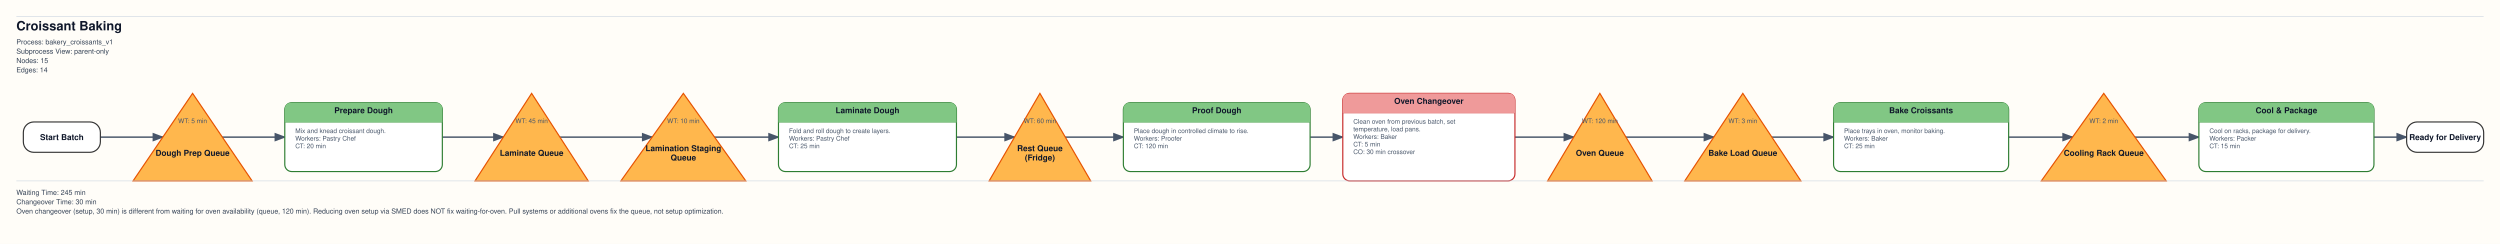
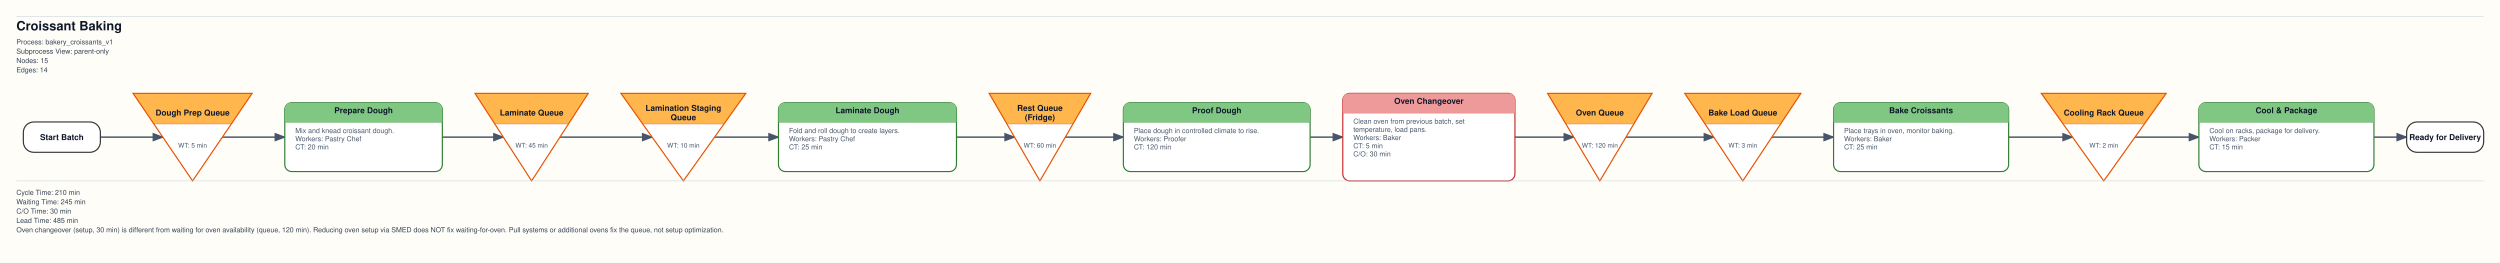
- <svg xmlns="http://www.w3.org/2000/svg" width="4284" height="418" viewBox="0 0 4284 418" data-flo-artifact-kind="svg" data-flo-backend="svg" data-flo-diagram="sppm" data-flo-layout-engine="elk" data-sppm-publication-page-id="main-p1">
+ <svg xmlns="http://www.w3.org/2000/svg" width="4284" height="450" viewBox="0 0 4284 450" data-flo-artifact-kind="svg" data-flo-backend="svg" data-flo-diagram="sppm" data-flo-layout-engine="elk" data-sppm-publication-page-id="main-p1">
  <defs>
    <marker id="flo-sppm-arrow" markerWidth="8" markerHeight="6" refX="7" refY="3" orient="auto" markerUnits="strokeWidth">
      <path d="M0,0 L8,3 L0,6 z" fill="#475569" />
    </marker>
  </defs>
  <rect width="100%" height="100%" fill="#fffdf8" />
  <g data-sppm-publication-band="header">
    <line x1="28.0" y1="28.0" x2="4256.0" y2="28.0" stroke="#cbd5e1" stroke-width="1" />
    <text x="28.0" y="52.0" font-family="Helvetica" font-size="22" font-weight="700" fill="#0f172a">Croissant Baking</text>
    <text x="28.0" y="76.0" font-family="Helvetica" font-size="12" fill="#334155">Process: bakery_croissants_v1</text>
    <text x="28.0" y="92.0" font-family="Helvetica" font-size="12" fill="#334155">Subprocess View: parent-only</text>
    <text x="28.0" y="108.0" font-family="Helvetica" font-size="12" fill="#334155">Nodes: 15</text>
    <text x="28.0" y="124.0" font-family="Helvetica" font-size="12" fill="#334155">Edges: 14</text>
  </g>
  <g transform="translate(28.0,148.0)">
    <g data-edge-source="bake" data-edge-target="cool_wait_queue" data-edge-kind="direct">
      <polyline points="3414.0,87.0 3523.5,87.0" fill="none" stroke="#475569" stroke-width="2.5" stroke-linecap="round" stroke-linejoin="round" marker-end="url(#flo-sppm-arrow)" />
    </g>
    <g data-edge-source="bake_wait_queue" data-edge-target="bake" data-edge-kind="direct">
      <polyline points="3008.2,87.0 3114.0,87.0" fill="none" stroke="#475569" stroke-width="2.5" stroke-linecap="round" stroke-linejoin="round" marker-end="url(#flo-sppm-arrow)" />
    </g>
    <g data-edge-source="cool" data-edge-target="end" data-edge-kind="direct">
      <polyline points="4040.0,87.0 4096.0,87.0" fill="none" stroke="#475569" stroke-width="2.5" stroke-linecap="round" stroke-linejoin="round" marker-end="url(#flo-sppm-arrow)" />
    </g>
    <g data-edge-source="cool_wait_queue" data-edge-target="cool" data-edge-kind="direct">
      <polyline points="3630.5,87.0 3740.0,87.0" fill="none" stroke="#475569" stroke-width="2.5" stroke-linecap="round" stroke-linejoin="round" marker-end="url(#flo-sppm-arrow)" />
    </g>
    <g data-edge-source="laminate" data-edge-target="rest_queue" data-edge-kind="direct">
      <polyline points="1611.0,87.0 1710.5,87.0" fill="none" stroke="#475569" stroke-width="2.5" stroke-linecap="round" stroke-linejoin="round" marker-end="url(#flo-sppm-arrow)" />
    </g>
    <g data-edge-source="laminate_queue" data-edge-target="laminate_wait_queue" data-edge-kind="direct">
      <polyline points="931.5,87.0 1089.5,87.0" fill="none" stroke="#475569" stroke-width="2.5" stroke-linecap="round" stroke-linejoin="round" marker-end="url(#flo-sppm-arrow)" />
    </g>
    <g data-edge-source="laminate_wait_queue" data-edge-target="laminate" data-edge-kind="direct">
      <polyline points="1196.5,87.0 1306.0,87.0" fill="none" stroke="#475569" stroke-width="2.5" stroke-linecap="round" stroke-linejoin="round" marker-end="url(#flo-sppm-arrow)" />
    </g>
    <g data-edge-source="oven_queue" data-edge-target="bake_wait_queue" data-edge-kind="direct">
      <polyline points="2758.2,87.0 2908.8,87.0" fill="none" stroke="#475569" stroke-width="2.5" stroke-linecap="round" stroke-linejoin="round" marker-end="url(#flo-sppm-arrow)" />
    </g>
    <g data-edge-source="oven_setup" data-edge-target="oven_queue" data-edge-kind="direct">
      <polyline points="2568.0,87.0 2668.8,87.0" fill="none" stroke="#475569" stroke-width="2.5" stroke-linecap="round" stroke-linejoin="round" marker-end="url(#flo-sppm-arrow)" />
    </g>
    <g data-edge-source="prepare_dough" data-edge-target="laminate_queue" data-edge-kind="direct">
      <polyline points="730.0,87.0 834.5,87.0" fill="none" stroke="#475569" stroke-width="2.5" stroke-linecap="round" stroke-linejoin="round" marker-end="url(#flo-sppm-arrow)" />
    </g>
    <g data-edge-source="prepare_dough_wait_queue" data-edge-target="prepare_dough" data-edge-kind="direct">
      <polyline points="353.0,87.0 460.0,87.0" fill="none" stroke="#475569" stroke-width="2.5" stroke-linecap="round" stroke-linejoin="round" marker-end="url(#flo-sppm-arrow)" />
    </g>
    <g data-edge-source="proof" data-edge-target="oven_setup" data-edge-kind="direct">
      <polyline points="2217.0,87.0 2273.0,87.0" fill="none" stroke="#475569" stroke-width="2.5" stroke-linecap="round" stroke-linejoin="round" marker-end="url(#flo-sppm-arrow)" />
    </g>
    <g data-edge-source="rest_queue" data-edge-target="proof" data-edge-kind="direct">
      <polyline points="1797.5,87.0 1897.0,87.0" fill="none" stroke="#475569" stroke-width="2.5" stroke-linecap="round" stroke-linejoin="round" marker-end="url(#flo-sppm-arrow)" />
    </g>
    <g data-edge-source="start" data-edge-target="prepare_dough_wait_queue" data-edge-kind="direct">
      <polyline points="144.0,87.0 251.0,87.0" fill="none" stroke="#475569" stroke-width="2.5" stroke-linecap="round" stroke-linejoin="round" marker-end="url(#flo-sppm-arrow)" />
    </g>
    <g data-node-id="start" data-node-kind="start">
      <rect x="12.0" y="61.0" width="132.0" height="52.0" rx="18" fill="#FFFFFF" stroke="#333333" stroke-width="2" />
      <text x="78.0" y="92.0" text-anchor="middle" font-family="Helvetica" font-size="14" font-weight="600" fill="#0f172a">Start Batch</text>
    </g>
    <g data-node-id="prepare_dough_wait_queue" data-node-kind="queue">
-       <polygon data-node-queue-body="true" points="200.0,162.0 404.0,162.0 302.0,12.0" fill="#FFB74D" stroke="#E65100" stroke-width="2" />
-       <text x="302.0" y="119.0" text-anchor="middle" font-family="Helvetica" font-size="14" font-weight="600" fill="#0f172a">Dough Prep Queue</text>
-       <text x="302.0" y="63.0" text-anchor="middle" font-family="Helvetica" font-size="11" font-weight="400" fill="#475569">WT: 5 min</text>
+       <polygon data-node-queue-body="true" points="200.0,12.0 404.0,12.0 302.0,162.0" fill="#FFFFFF" stroke="none" />
+       <polygon data-node-queue-color-band="true" points="200.0,12.0 404.0,12.0 368.3,64.5 235.7,64.5" fill="#FFB74D" stroke="none" />
+       <line data-node-queue-divider="true" x1="235.7" y1="64.5" x2="368.3" y2="64.5" stroke="#E65100" stroke-width="1" opacity="0.55" />
+       <polygon data-node-queue-outline="true" points="200.0,12.0 404.0,12.0 302.0,162.0" fill="none" stroke="#E65100" stroke-width="2" />
+       <text x="302.0" y="50.0" text-anchor="middle" font-family="Helvetica" font-size="14" font-weight="600" fill="#0f172a">Dough Prep Queue</text>
+       <text x="302.0" y="105.0" text-anchor="middle" font-family="Helvetica" font-size="11" font-weight="400" fill="#475569">WT: 5 min</text>
    </g>
    <g data-node-id="prepare_dough" data-node-kind="task">
      <rect x="460.0" y="28.0" width="270.0" height="118.0" rx="12" fill="white" stroke="#2E7D32" stroke-width="2" />
      <path data-node-header="top-rounded" d="M 472.0 28.0 L 718.0 28.0 Q 730.0 28.0 730.0 40.0 L 730.0 62.0 L 460.0 62.0 L 460.0 40.0 Q 460.0 28.0 472.0 28.0 Z" fill="#81C784" stroke="none" />
      <line x1="460.0" y1="62.0" x2="730.0" y2="62.0" stroke="#2E7D32" stroke-width="1" opacity="0.35" />
      <text x="595.0" y="46.0" text-anchor="middle" font-family="Helvetica" font-size="14" font-weight="600" fill="#0f172a">Prepare Dough</text>
-       <text x="478.0" y="80.0" text-anchor="start" font-family="Helvetica" font-size="11" font-weight="400" fill="#475569">Mix and knead croissant dough.</text>
-       <text x="478.0" y="93.0" text-anchor="start" font-family="Helvetica" font-size="11" font-weight="400" fill="#475569">Workers: Pastry Chef</text>
-       <text x="478.0" y="106.0" text-anchor="start" font-family="Helvetica" font-size="11" font-weight="400" fill="#475569">CT: 20 min</text>
+       <text x="478.0" y="80.0" text-anchor="start" font-family="Helvetica" font-size="12" font-weight="400" fill="#475569">Mix and knead croissant dough.</text>
+       <text x="478.0" y="94.0" text-anchor="start" font-family="Helvetica" font-size="12" font-weight="400" fill="#475569">Workers: Pastry Chef</text>
+       <text x="478.0" y="108.0" text-anchor="start" font-family="Helvetica" font-size="12" font-weight="400" fill="#475569">CT: 20 min</text>
    </g>
    <g data-node-id="laminate_queue" data-node-kind="queue">
-       <polygon data-node-queue-body="true" points="786.0,162.0 980.0,162.0 883.0,12.0" fill="#FFB74D" stroke="#E65100" stroke-width="2" />
-       <text x="883.0" y="119.0" text-anchor="middle" font-family="Helvetica" font-size="14" font-weight="600" fill="#0f172a">Laminate Queue</text>
-       <text x="883.0" y="63.0" text-anchor="middle" font-family="Helvetica" font-size="11" font-weight="400" fill="#475569">WT: 45 min</text>
+       <polygon data-node-queue-body="true" points="786.0,12.0 980.0,12.0 883.0,162.0" fill="#FFFFFF" stroke="none" />
+       <polygon data-node-queue-color-band="true" points="786.0,12.0 980.0,12.0 946.0,64.5 820.0,64.5" fill="#FFB74D" stroke="none" />
+       <line data-node-queue-divider="true" x1="820.0" y1="64.5" x2="946.0" y2="64.5" stroke="#E65100" stroke-width="1" opacity="0.55" />
+       <polygon data-node-queue-outline="true" points="786.0,12.0 980.0,12.0 883.0,162.0" fill="none" stroke="#E65100" stroke-width="2" />
+       <text x="883.0" y="50.0" text-anchor="middle" font-family="Helvetica" font-size="14" font-weight="600" fill="#0f172a">Laminate Queue</text>
+       <text x="883.0" y="105.0" text-anchor="middle" font-family="Helvetica" font-size="11" font-weight="400" fill="#475569">WT: 45 min</text>
    </g>
    <g data-node-id="laminate_wait_queue" data-node-kind="queue">
-       <polygon data-node-queue-body="true" points="1036.0,162.0 1250.0,162.0 1143.0,12.0" fill="#FFB74D" stroke="#E65100" stroke-width="2" />
-       <text x="1143.0" y="111.0" text-anchor="middle" font-family="Helvetica" font-size="14" font-weight="600" fill="#0f172a">Lamination Staging</text>
-       <text x="1143.0" y="127.0" text-anchor="middle" font-family="Helvetica" font-size="14" font-weight="600" fill="#0f172a">Queue</text>
-       <text x="1143.0" y="63.0" text-anchor="middle" font-family="Helvetica" font-size="11" font-weight="400" fill="#475569">WT: 10 min</text>
+       <polygon data-node-queue-body="true" points="1036.0,12.0 1250.0,12.0 1143.0,162.0" fill="#FFFFFF" stroke="none" />
+       <polygon data-node-queue-color-band="true" points="1036.0,12.0 1250.0,12.0 1212.5,64.5 1073.5,64.5" fill="#FFB74D" stroke="none" />
+       <line data-node-queue-divider="true" x1="1073.5" y1="64.5" x2="1212.5" y2="64.5" stroke="#E65100" stroke-width="1" opacity="0.55" />
+       <polygon data-node-queue-outline="true" points="1036.0,12.0 1250.0,12.0 1143.0,162.0" fill="none" stroke="#E65100" stroke-width="2" />
+       <text x="1143.0" y="42.0" text-anchor="middle" font-family="Helvetica" font-size="14" font-weight="600" fill="#0f172a">Lamination Staging</text>
+       <text x="1143.0" y="58.0" text-anchor="middle" font-family="Helvetica" font-size="14" font-weight="600" fill="#0f172a">Queue</text>
+       <text x="1143.0" y="105.0" text-anchor="middle" font-family="Helvetica" font-size="11" font-weight="400" fill="#475569">WT: 10 min</text>
    </g>
    <g data-node-id="laminate" data-node-kind="task">
      <rect x="1306.0" y="28.0" width="305.0" height="118.0" rx="12" fill="white" stroke="#2E7D32" stroke-width="2" />
      <path data-node-header="top-rounded" d="M 1318.0 28.0 L 1599.0 28.0 Q 1611.0 28.0 1611.0 40.0 L 1611.0 62.0 L 1306.0 62.0 L 1306.0 40.0 Q 1306.0 28.0 1318.0 28.0 Z" fill="#81C784" stroke="none" />
      <line x1="1306.0" y1="62.0" x2="1611.0" y2="62.0" stroke="#2E7D32" stroke-width="1" opacity="0.35" />
      <text x="1458.5" y="46.0" text-anchor="middle" font-family="Helvetica" font-size="14" font-weight="600" fill="#0f172a">Laminate Dough</text>
-       <text x="1324.0" y="80.0" text-anchor="start" font-family="Helvetica" font-size="11" font-weight="400" fill="#475569">Fold and roll dough to create layers.</text>
-       <text x="1324.0" y="93.0" text-anchor="start" font-family="Helvetica" font-size="11" font-weight="400" fill="#475569">Workers: Pastry Chef</text>
-       <text x="1324.0" y="106.0" text-anchor="start" font-family="Helvetica" font-size="11" font-weight="400" fill="#475569">CT: 25 min</text>
+       <text x="1324.0" y="80.0" text-anchor="start" font-family="Helvetica" font-size="12" font-weight="400" fill="#475569">Fold and roll dough to create layers.</text>
+       <text x="1324.0" y="94.0" text-anchor="start" font-family="Helvetica" font-size="12" font-weight="400" fill="#475569">Workers: Pastry Chef</text>
+       <text x="1324.0" y="108.0" text-anchor="start" font-family="Helvetica" font-size="12" font-weight="400" fill="#475569">CT: 25 min</text>
    </g>
    <g data-node-id="rest_queue" data-node-kind="queue">
-       <polygon data-node-queue-body="true" points="1667.0,162.0 1841.0,162.0 1754.0,12.0" fill="#FFB74D" stroke="#E65100" stroke-width="2" />
-       <text x="1754.0" y="111.0" text-anchor="middle" font-family="Helvetica" font-size="14" font-weight="600" fill="#0f172a">Rest Queue</text>
-       <text x="1754.0" y="127.0" text-anchor="middle" font-family="Helvetica" font-size="14" font-weight="600" fill="#0f172a">(Fridge)</text>
-       <text x="1754.0" y="63.0" text-anchor="middle" font-family="Helvetica" font-size="11" font-weight="400" fill="#475569">WT: 60 min</text>
+       <polygon data-node-queue-body="true" points="1667.0,12.0 1841.0,12.0 1754.0,162.0" fill="#FFFFFF" stroke="none" />
+       <polygon data-node-queue-color-band="true" points="1667.0,12.0 1841.0,12.0 1810.5,64.5 1697.5,64.5" fill="#FFB74D" stroke="none" />
+       <line data-node-queue-divider="true" x1="1697.5" y1="64.5" x2="1810.5" y2="64.5" stroke="#E65100" stroke-width="1" opacity="0.55" />
+       <polygon data-node-queue-outline="true" points="1667.0,12.0 1841.0,12.0 1754.0,162.0" fill="none" stroke="#E65100" stroke-width="2" />
+       <text x="1754.0" y="42.0" text-anchor="middle" font-family="Helvetica" font-size="14" font-weight="600" fill="#0f172a">Rest Queue</text>
+       <text x="1754.0" y="58.0" text-anchor="middle" font-family="Helvetica" font-size="14" font-weight="600" fill="#0f172a">(Fridge)</text>
+       <text x="1754.0" y="105.0" text-anchor="middle" font-family="Helvetica" font-size="11" font-weight="400" fill="#475569">WT: 60 min</text>
    </g>
    <g data-node-id="proof" data-node-kind="task">
      <rect x="1897.0" y="28.0" width="320.0" height="118.0" rx="12" fill="white" stroke="#2E7D32" stroke-width="2" />
      <path data-node-header="top-rounded" d="M 1909.0 28.0 L 2205.0 28.0 Q 2217.0 28.0 2217.0 40.0 L 2217.0 62.0 L 1897.0 62.0 L 1897.0 40.0 Q 1897.0 28.0 1909.0 28.0 Z" fill="#81C784" stroke="none" />
      <line x1="1897.0" y1="62.0" x2="2217.0" y2="62.0" stroke="#2E7D32" stroke-width="1" opacity="0.35" />
      <text x="2057.0" y="46.0" text-anchor="middle" font-family="Helvetica" font-size="14" font-weight="600" fill="#0f172a">Proof Dough</text>
-       <text x="1915.0" y="80.0" text-anchor="start" font-family="Helvetica" font-size="11" font-weight="400" fill="#475569">Place dough in controlled climate to rise.</text>
-       <text x="1915.0" y="93.0" text-anchor="start" font-family="Helvetica" font-size="11" font-weight="400" fill="#475569">Workers: Proofer</text>
-       <text x="1915.0" y="106.0" text-anchor="start" font-family="Helvetica" font-size="11" font-weight="400" fill="#475569">CT: 120 min</text>
+       <text x="1915.0" y="80.0" text-anchor="start" font-family="Helvetica" font-size="12" font-weight="400" fill="#475569">Place dough in controlled climate to rise.</text>
+       <text x="1915.0" y="94.0" text-anchor="start" font-family="Helvetica" font-size="12" font-weight="400" fill="#475569">Workers: Proofer</text>
+       <text x="1915.0" y="108.0" text-anchor="start" font-family="Helvetica" font-size="12" font-weight="400" fill="#475569">CT: 120 min</text>
    </g>
    <g data-node-id="oven_setup" data-node-kind="task">
      <rect x="2273.0" y="12.0" width="295.0" height="150.0" rx="12" fill="white" stroke="#C62828" stroke-width="2" />
      <path data-node-header="top-rounded" d="M 2285.0 12.0 L 2556.0 12.0 Q 2568.0 12.0 2568.0 24.0 L 2568.0 46.0 L 2273.0 46.0 L 2273.0 24.0 Q 2273.0 12.0 2285.0 12.0 Z" fill="#EF9A9A" stroke="none" />
      <line x1="2273.0" y1="46.0" x2="2568.0" y2="46.0" stroke="#C62828" stroke-width="1" opacity="0.35" />
      <text x="2420.5" y="30.0" text-anchor="middle" font-family="Helvetica" font-size="14" font-weight="600" fill="#0f172a">Oven Changeover</text>
-       <text x="2291.0" y="64.0" text-anchor="start" font-family="Helvetica" font-size="11" font-weight="400" fill="#475569">Clean oven from previous batch, set</text>
-       <text x="2291.0" y="77.0" text-anchor="start" font-family="Helvetica" font-size="11" font-weight="400" fill="#475569">temperature, load pans.</text>
-       <text x="2291.0" y="90.0" text-anchor="start" font-family="Helvetica" font-size="11" font-weight="400" fill="#475569">Workers: Baker</text>
-       <text x="2291.0" y="103.0" text-anchor="start" font-family="Helvetica" font-size="11" font-weight="400" fill="#475569">CT: 5 min</text>
-       <text x="2291.0" y="116.0" text-anchor="start" font-family="Helvetica" font-size="11" font-weight="400" fill="#475569">CO: 30 min crossover</text>
+       <text x="2291.0" y="64.0" text-anchor="start" font-family="Helvetica" font-size="12" font-weight="400" fill="#475569">Clean oven from previous batch, set</text>
+       <text x="2291.0" y="78.0" text-anchor="start" font-family="Helvetica" font-size="12" font-weight="400" fill="#475569">temperature, load pans.</text>
+       <text x="2291.0" y="92.0" text-anchor="start" font-family="Helvetica" font-size="12" font-weight="400" fill="#475569">Workers: Baker</text>
+       <text x="2291.0" y="106.0" text-anchor="start" font-family="Helvetica" font-size="12" font-weight="400" fill="#475569">CT: 5 min</text>
+       <text x="2291.0" y="120.0" text-anchor="start" font-family="Helvetica" font-size="12" font-weight="400" fill="#475569">C/O: 30 min</text>
    </g>
    <g data-node-id="oven_queue" data-node-kind="queue">
-       <polygon data-node-queue-body="true" points="2624.0,162.0 2803.0,162.0 2713.5,12.0" fill="#FFB74D" stroke="#E65100" stroke-width="2" />
-       <text x="2713.5" y="119.0" text-anchor="middle" font-family="Helvetica" font-size="14" font-weight="600" fill="#0f172a">Oven Queue</text>
-       <text x="2713.5" y="63.0" text-anchor="middle" font-family="Helvetica" font-size="11" font-weight="400" fill="#475569">WT: 120 min</text>
+       <polygon data-node-queue-body="true" points="2624.0,12.0 2803.0,12.0 2713.5,162.0" fill="#FFFFFF" stroke="none" />
+       <polygon data-node-queue-color-band="true" points="2624.0,12.0 2803.0,12.0 2771.7,64.5 2655.3,64.5" fill="#FFB74D" stroke="none" />
+       <line data-node-queue-divider="true" x1="2655.3" y1="64.5" x2="2771.7" y2="64.5" stroke="#E65100" stroke-width="1" opacity="0.55" />
+       <polygon data-node-queue-outline="true" points="2624.0,12.0 2803.0,12.0 2713.5,162.0" fill="none" stroke="#E65100" stroke-width="2" />
+       <text x="2713.5" y="50.0" text-anchor="middle" font-family="Helvetica" font-size="14" font-weight="600" fill="#0f172a">Oven Queue</text>
+       <text x="2713.5" y="105.0" text-anchor="middle" font-family="Helvetica" font-size="11" font-weight="400" fill="#475569">WT: 120 min</text>
    </g>
    <g data-node-id="bake_wait_queue" data-node-kind="queue">
-       <polygon data-node-queue-body="true" points="2859.0,162.0 3058.0,162.0 2958.5,12.0" fill="#FFB74D" stroke="#E65100" stroke-width="2" />
-       <text x="2958.5" y="119.0" text-anchor="middle" font-family="Helvetica" font-size="14" font-weight="600" fill="#0f172a">Bake Load Queue</text>
-       <text x="2958.5" y="63.0" text-anchor="middle" font-family="Helvetica" font-size="11" font-weight="400" fill="#475569">WT: 3 min</text>
+       <polygon data-node-queue-body="true" points="2859.0,12.0 3058.0,12.0 2958.5,162.0" fill="#FFFFFF" stroke="none" />
+       <polygon data-node-queue-color-band="true" points="2859.0,12.0 3058.0,12.0 3023.2,64.5 2893.8,64.5" fill="#FFB74D" stroke="none" />
+       <line data-node-queue-divider="true" x1="2893.8" y1="64.5" x2="3023.2" y2="64.5" stroke="#E65100" stroke-width="1" opacity="0.55" />
+       <polygon data-node-queue-outline="true" points="2859.0,12.0 3058.0,12.0 2958.5,162.0" fill="none" stroke="#E65100" stroke-width="2" />
+       <text x="2958.5" y="50.0" text-anchor="middle" font-family="Helvetica" font-size="14" font-weight="600" fill="#0f172a">Bake Load Queue</text>
+       <text x="2958.5" y="105.0" text-anchor="middle" font-family="Helvetica" font-size="11" font-weight="400" fill="#475569">WT: 3 min</text>
    </g>
    <g data-node-id="bake" data-node-kind="task">
      <rect x="3114.0" y="28.0" width="300.0" height="118.0" rx="12" fill="white" stroke="#2E7D32" stroke-width="2" />
      <path data-node-header="top-rounded" d="M 3126.0 28.0 L 3402.0 28.0 Q 3414.0 28.0 3414.0 40.0 L 3414.0 62.0 L 3114.0 62.0 L 3114.0 40.0 Q 3114.0 28.0 3126.0 28.0 Z" fill="#81C784" stroke="none" />
      <line x1="3114.0" y1="62.0" x2="3414.0" y2="62.0" stroke="#2E7D32" stroke-width="1" opacity="0.35" />
      <text x="3264.0" y="46.0" text-anchor="middle" font-family="Helvetica" font-size="14" font-weight="600" fill="#0f172a">Bake Croissants</text>
-       <text x="3132.0" y="80.0" text-anchor="start" font-family="Helvetica" font-size="11" font-weight="400" fill="#475569">Place trays in oven, monitor baking.</text>
-       <text x="3132.0" y="93.0" text-anchor="start" font-family="Helvetica" font-size="11" font-weight="400" fill="#475569">Workers: Baker</text>
-       <text x="3132.0" y="106.0" text-anchor="start" font-family="Helvetica" font-size="11" font-weight="400" fill="#475569">CT: 25 min</text>
+       <text x="3132.0" y="80.0" text-anchor="start" font-family="Helvetica" font-size="12" font-weight="400" fill="#475569">Place trays in oven, monitor baking.</text>
+       <text x="3132.0" y="94.0" text-anchor="start" font-family="Helvetica" font-size="12" font-weight="400" fill="#475569">Workers: Baker</text>
+       <text x="3132.0" y="108.0" text-anchor="start" font-family="Helvetica" font-size="12" font-weight="400" fill="#475569">CT: 25 min</text>
    </g>
    <g data-node-id="cool_wait_queue" data-node-kind="queue">
-       <polygon data-node-queue-body="true" points="3470.0,162.0 3684.0,162.0 3577.0,12.0" fill="#FFB74D" stroke="#E65100" stroke-width="2" />
-       <text x="3577.0" y="119.0" text-anchor="middle" font-family="Helvetica" font-size="14" font-weight="600" fill="#0f172a">Cooling Rack Queue</text>
-       <text x="3577.0" y="63.0" text-anchor="middle" font-family="Helvetica" font-size="11" font-weight="400" fill="#475569">WT: 2 min</text>
+       <polygon data-node-queue-body="true" points="3470.0,12.0 3684.0,12.0 3577.0,162.0" fill="#FFFFFF" stroke="none" />
+       <polygon data-node-queue-color-band="true" points="3470.0,12.0 3684.0,12.0 3646.6,64.5 3507.4,64.5" fill="#FFB74D" stroke="none" />
+       <line data-node-queue-divider="true" x1="3507.4" y1="64.5" x2="3646.6" y2="64.5" stroke="#E65100" stroke-width="1" opacity="0.55" />
+       <polygon data-node-queue-outline="true" points="3470.0,12.0 3684.0,12.0 3577.0,162.0" fill="none" stroke="#E65100" stroke-width="2" />
+       <text x="3577.0" y="50.0" text-anchor="middle" font-family="Helvetica" font-size="14" font-weight="600" fill="#0f172a">Cooling Rack Queue</text>
+       <text x="3577.0" y="105.0" text-anchor="middle" font-family="Helvetica" font-size="11" font-weight="400" fill="#475569">WT: 2 min</text>
    </g>
    <g data-node-id="cool" data-node-kind="task">
      <rect x="3740.0" y="28.0" width="300.0" height="118.0" rx="12" fill="white" stroke="#2E7D32" stroke-width="2" />
      <path data-node-header="top-rounded" d="M 3752.0 28.0 L 4028.0 28.0 Q 4040.0 28.0 4040.0 40.0 L 4040.0 62.0 L 3740.0 62.0 L 3740.0 40.0 Q 3740.0 28.0 3752.0 28.0 Z" fill="#81C784" stroke="none" />
      <line x1="3740.0" y1="62.0" x2="4040.0" y2="62.0" stroke="#2E7D32" stroke-width="1" opacity="0.35" />
      <text x="3890.0" y="46.0" text-anchor="middle" font-family="Helvetica" font-size="14" font-weight="600" fill="#0f172a">Cool &amp; Package</text>
-       <text x="3758.0" y="80.0" text-anchor="start" font-family="Helvetica" font-size="11" font-weight="400" fill="#475569">Cool on racks, package for delivery.</text>
-       <text x="3758.0" y="93.0" text-anchor="start" font-family="Helvetica" font-size="11" font-weight="400" fill="#475569">Workers: Packer</text>
-       <text x="3758.0" y="106.0" text-anchor="start" font-family="Helvetica" font-size="11" font-weight="400" fill="#475569">CT: 15 min</text>
+       <text x="3758.0" y="80.0" text-anchor="start" font-family="Helvetica" font-size="12" font-weight="400" fill="#475569">Cool on racks, package for delivery.</text>
+       <text x="3758.0" y="94.0" text-anchor="start" font-family="Helvetica" font-size="12" font-weight="400" fill="#475569">Workers: Packer</text>
+       <text x="3758.0" y="108.0" text-anchor="start" font-family="Helvetica" font-size="12" font-weight="400" fill="#475569">CT: 15 min</text>
    </g>
    <g data-node-id="end" data-node-kind="end">
      <rect x="4096.0" y="61.0" width="132.0" height="52.0" rx="18" fill="#FFFFFF" stroke="#333333" stroke-width="2" />
      <text x="4162.0" y="92.0" text-anchor="middle" font-family="Helvetica" font-size="14" font-weight="600" fill="#0f172a">Ready for Delivery</text>
    </g>
  </g>
  <g data-sppm-publication-band="footer">
    <line x1="28.0" y1="310.0" x2="4256.0" y2="310.0" stroke="#cbd5e1" stroke-width="1" />
-     <text x="28.0" y="334.0" font-family="Helvetica" font-size="12" fill="#334155">Waiting Time: 245 min</text>
-     <text x="28.0" y="350.0" font-family="Helvetica" font-size="12" fill="#334155">Changeover Time: 30 min</text>
-     <text x="28.0" y="366.0" font-family="Helvetica" font-size="12" fill="#334155">Oven changeover (setup, 30 min) is different from waiting for oven availability (queue, 120 min). Reducing oven setup via SMED does NOT fix waiting-for-oven. Pull systems or additional ovens fix the queue, not setup optimization.</text>
+     <text x="28.0" y="334.0" font-family="Helvetica" font-size="12" fill="#334155">Cycle Time: 210 min</text>
+     <text x="28.0" y="350.0" font-family="Helvetica" font-size="12" fill="#334155">Waiting Time: 245 min</text>
+     <text x="28.0" y="366.0" font-family="Helvetica" font-size="12" fill="#334155">C/O Time: 30 min</text>
+     <text x="28.0" y="382.0" font-family="Helvetica" font-size="12" fill="#334155">Lead Time: 485 min</text>
+     <text x="28.0" y="398.0" font-family="Helvetica" font-size="12" fill="#334155">Oven changeover (setup, 30 min) is different from waiting for oven availability (queue, 120 min). Reducing oven setup via SMED does NOT fix waiting-for-oven. Pull systems or additional ovens fix the queue, not setup optimization.</text>
  </g>
</svg>
